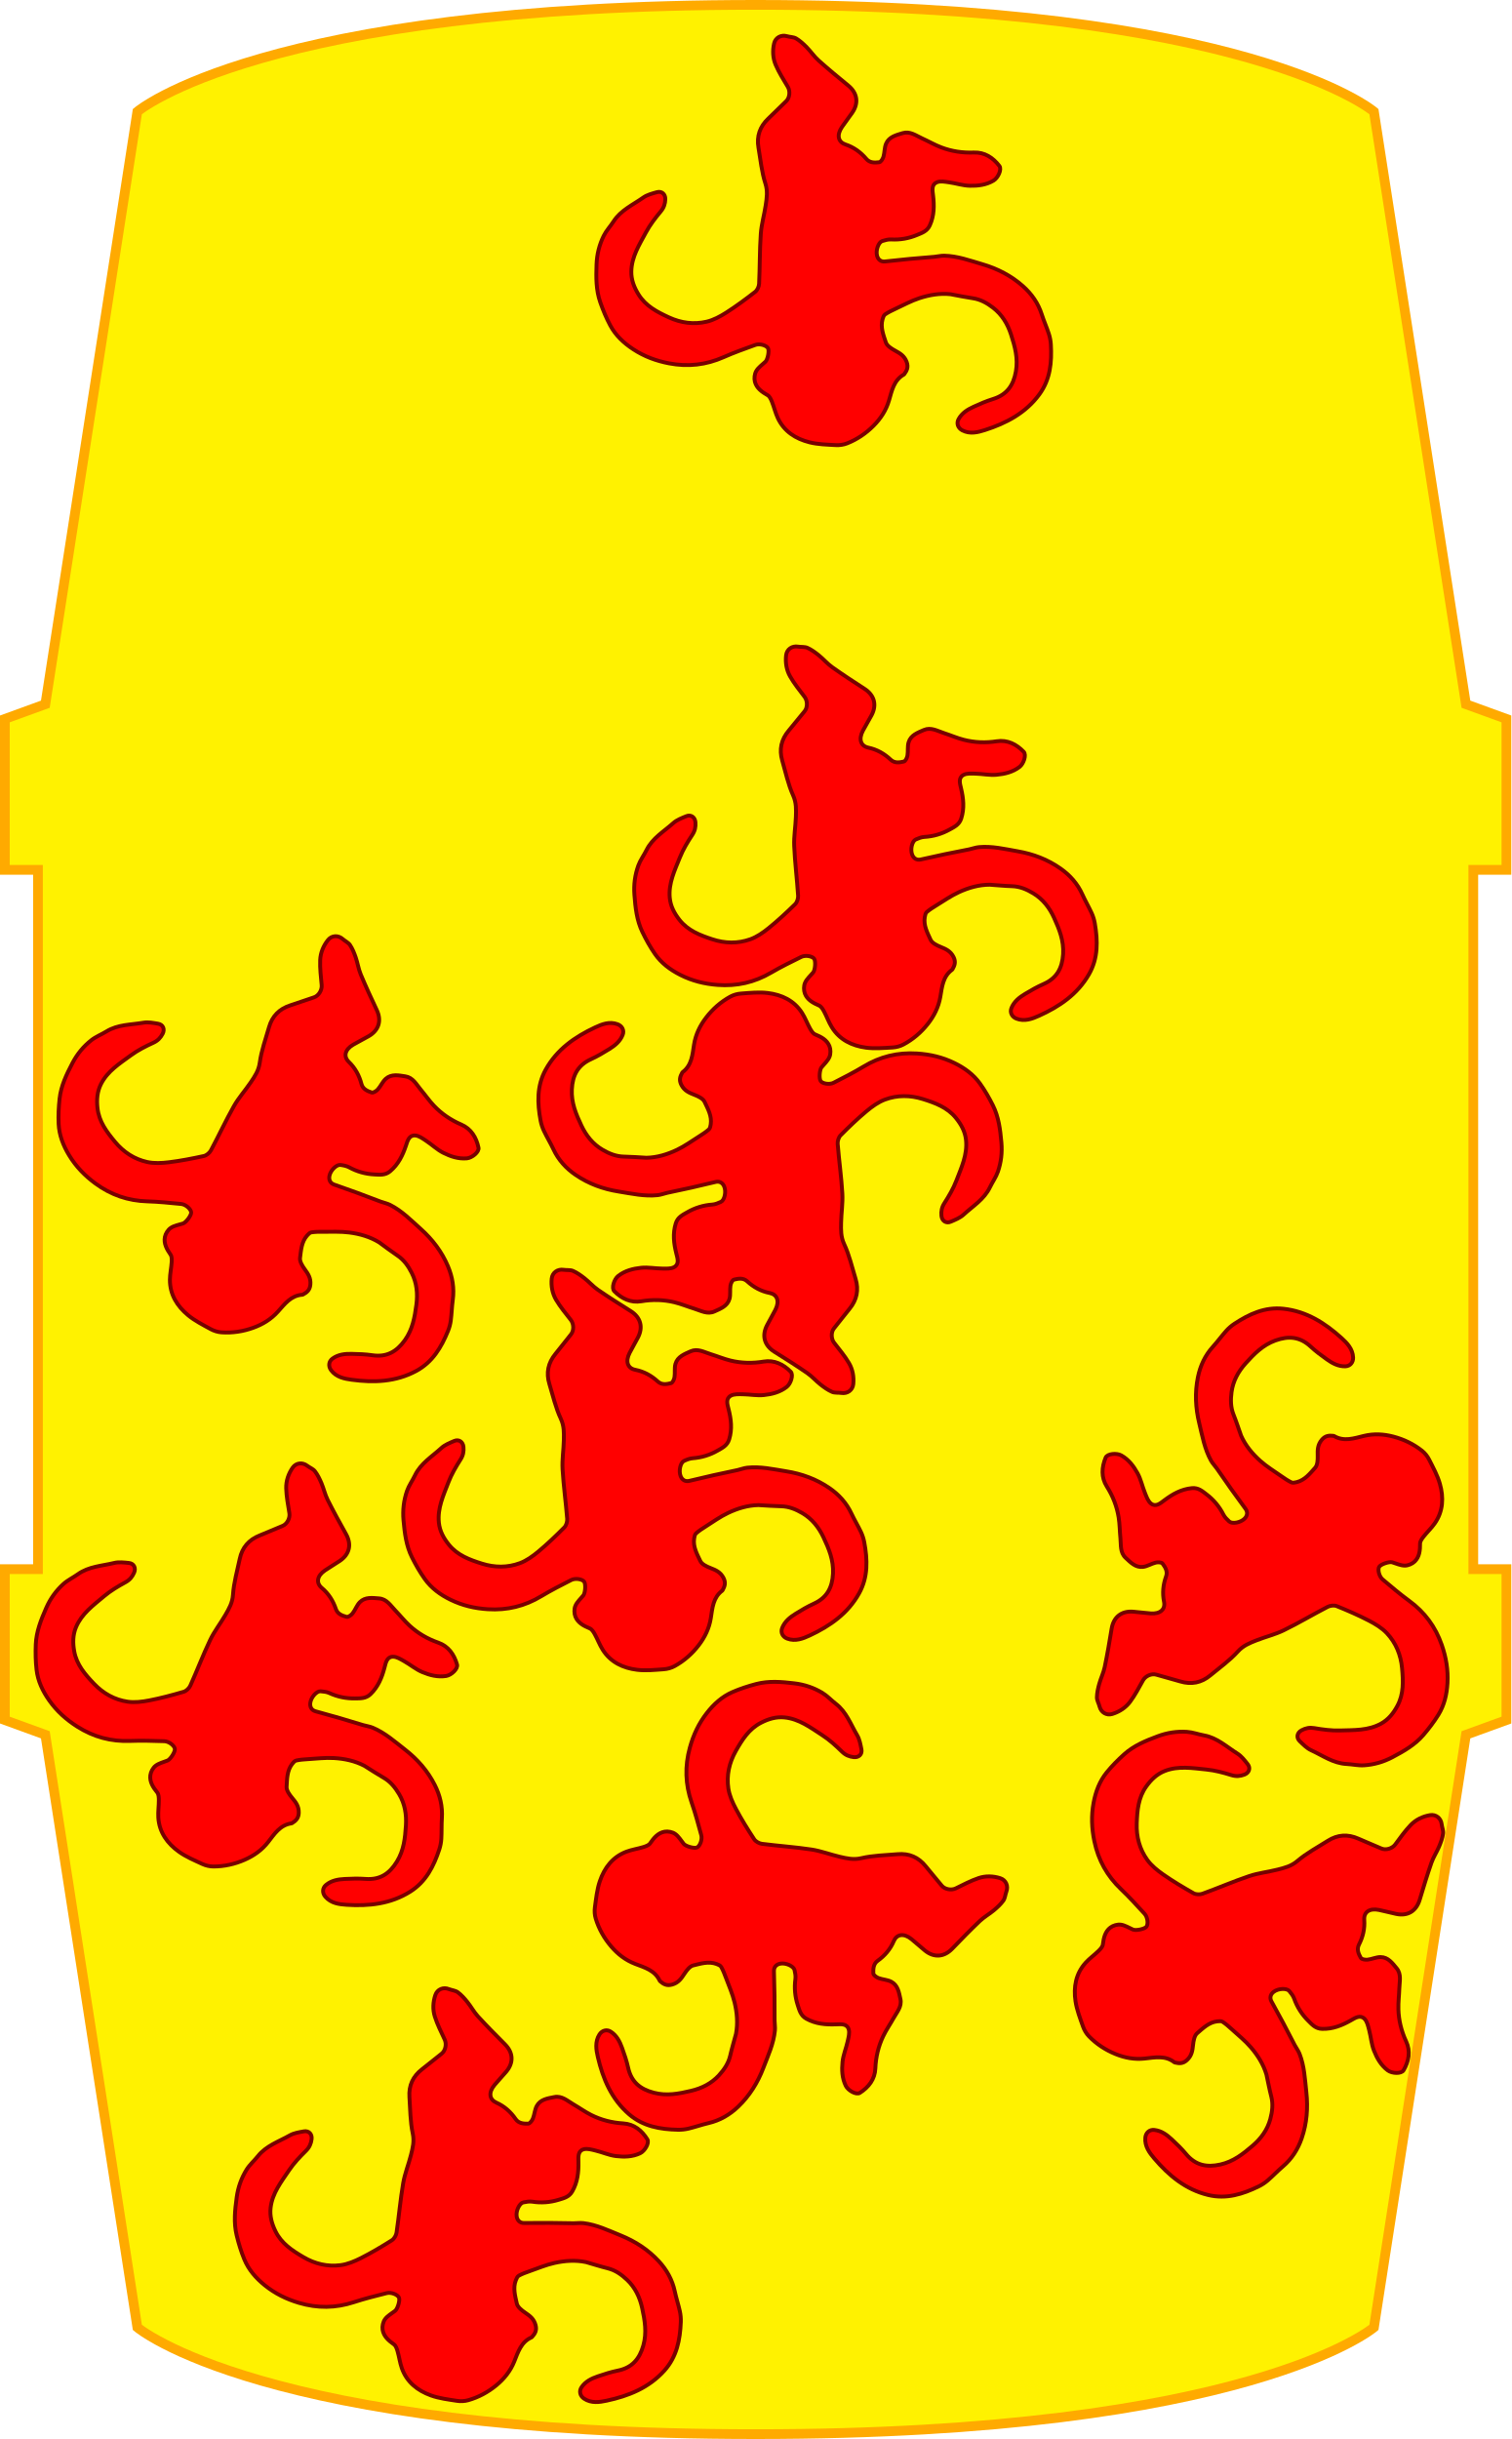
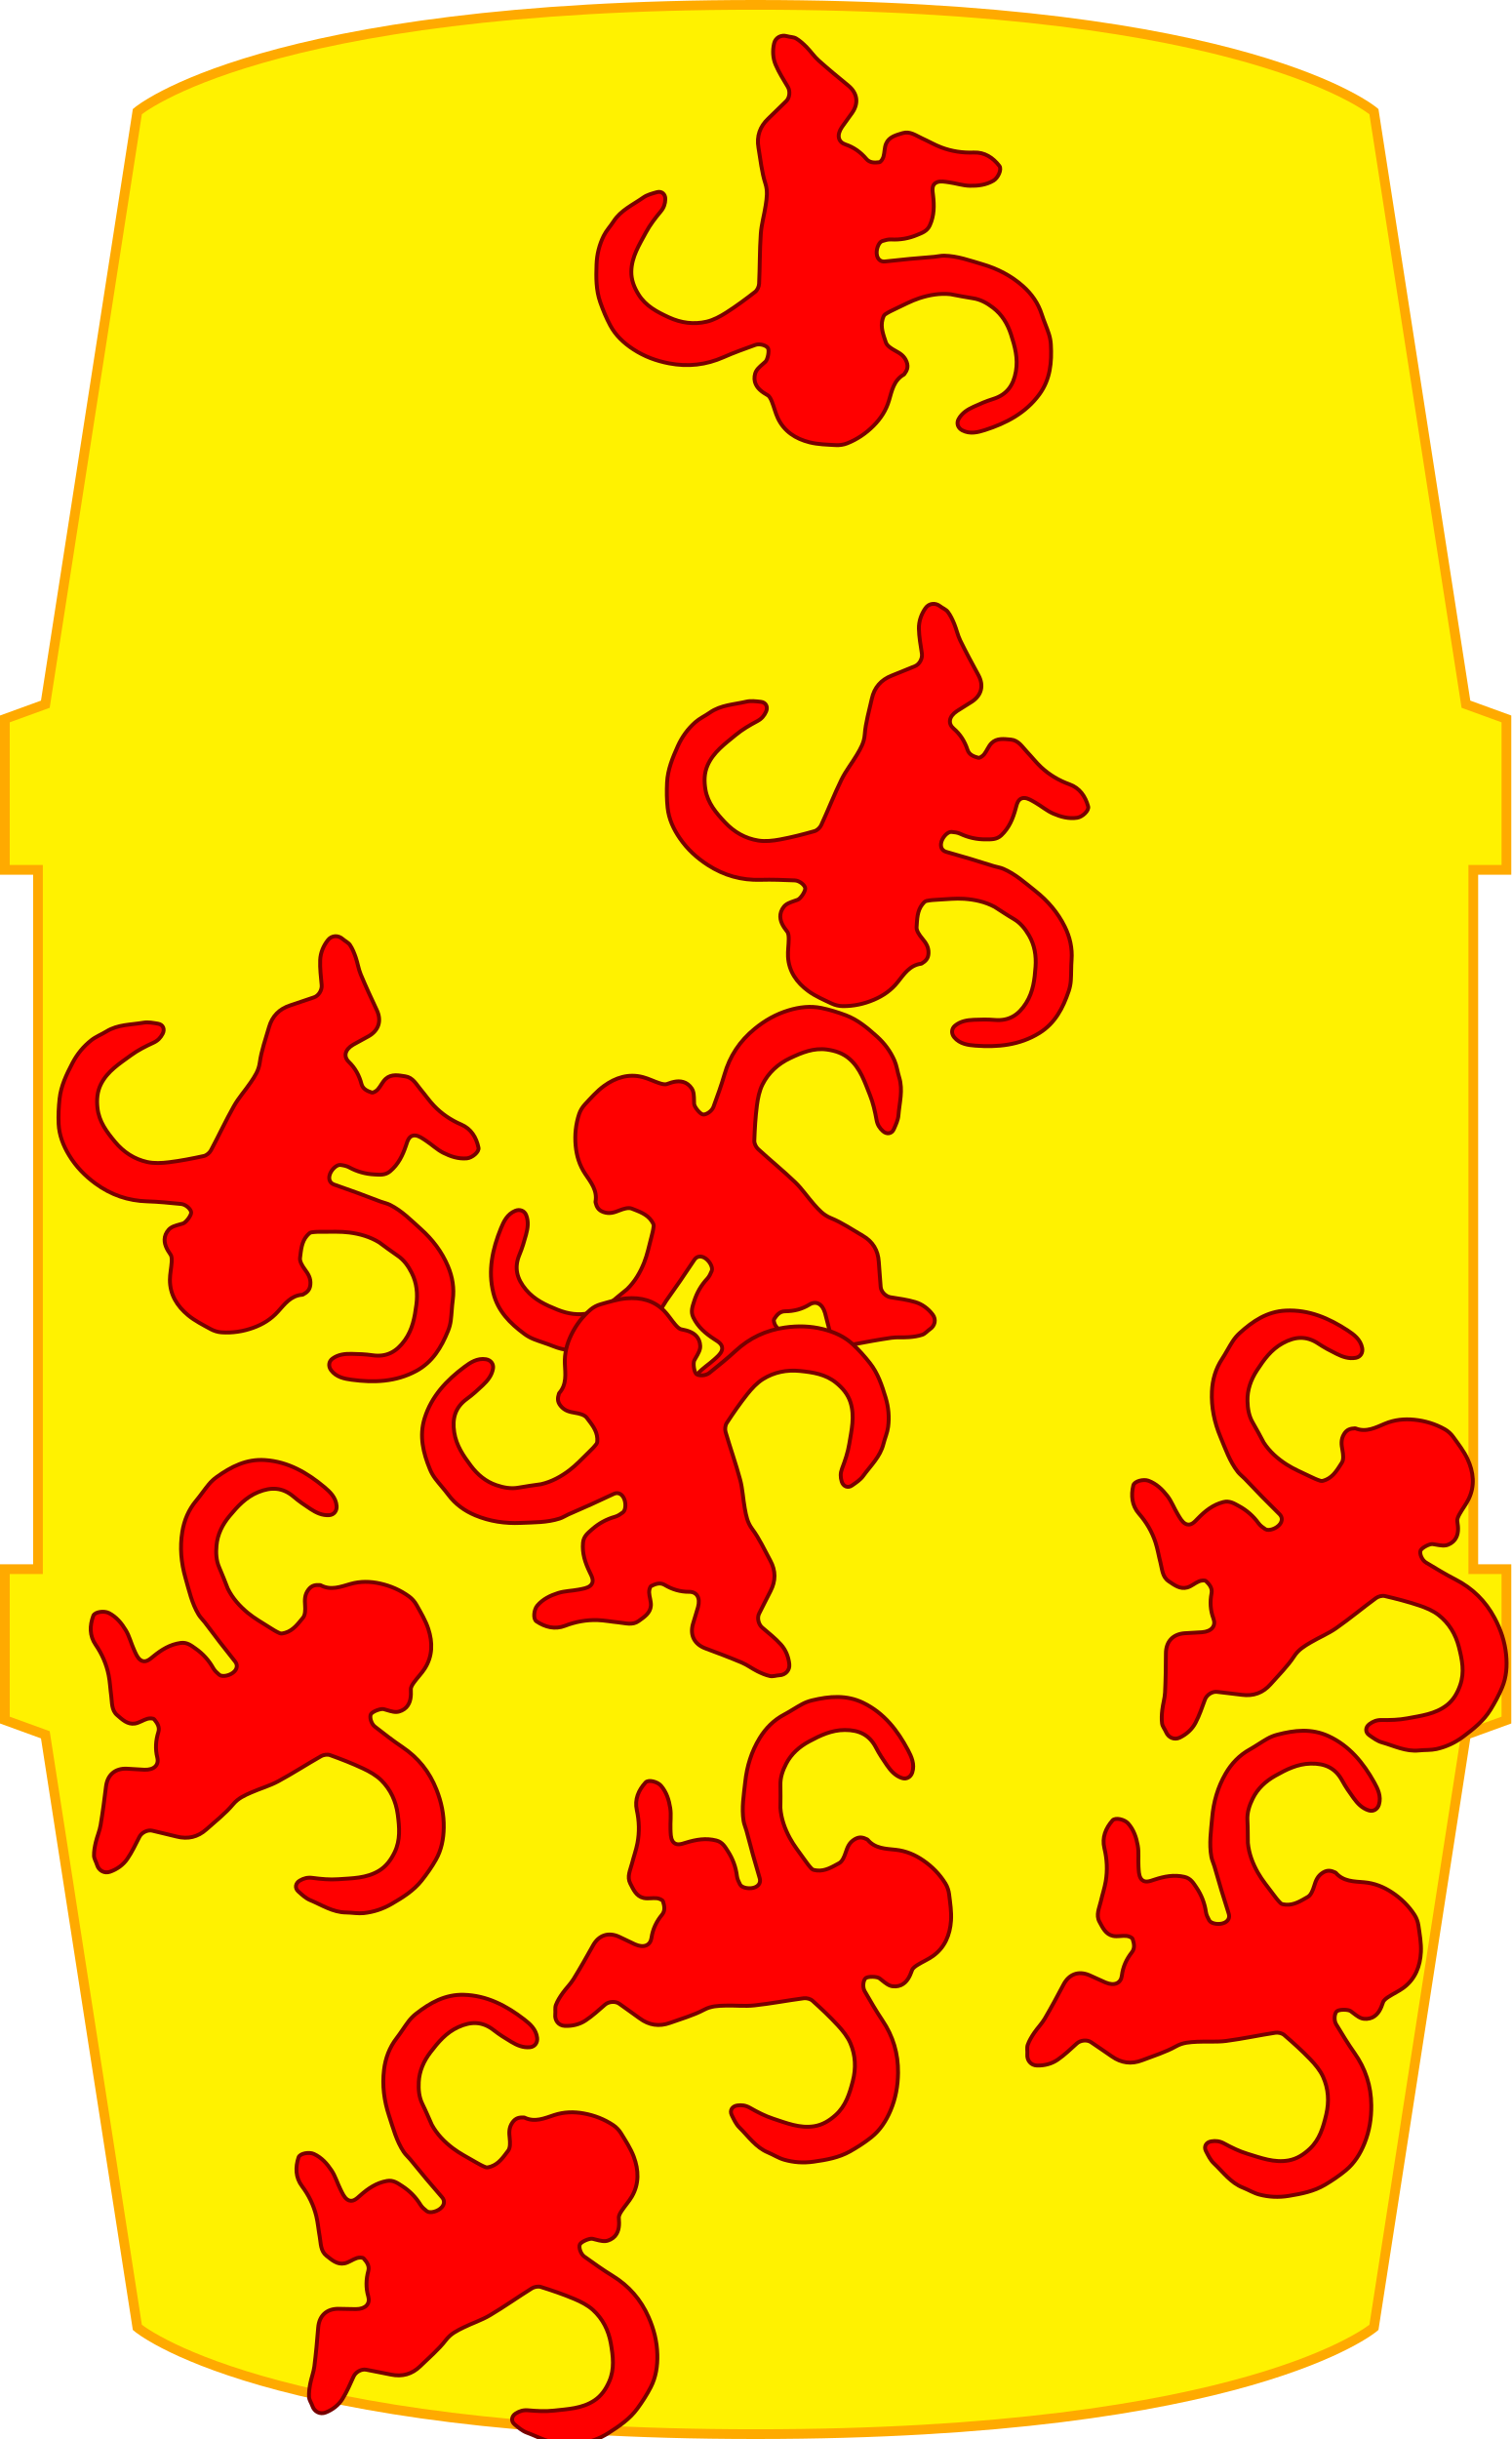
<svg xmlns="http://www.w3.org/2000/svg" viewBox="0 0 1554.198 2507.967">
  <defs>
    <path id="monkey" fill="#FF0000" stroke="#770000" stroke-width="4" d="M133.722,220.031c10.107-4.77,18.307-11.972,25.342-20.195 c5.798-6.776,10.334-14.642,15.308-22.105c2.24-3.361,4.466-6.79,6.126-10.449 c0.678-1.495,0.133-3.76-0.358-5.536c-2.319-8.395-9.225-13.42-15.265-18.615 c-2.792-2.401-8.242-2.518-12.419-2.31c-5.962,0.297-11.13,0.373-16.349-3.772 c-4.438-3.525-4.819-7.346-4.402-12.037c0.015-0.164,0.047-0.342,0.126-0.482 c5.848-10.377,1.904-20.637-0.779-30.701c-2.738-10.27-2.383-20.358,0.036-30.465 c2.585-10.803,7.16-20.821,13.855-29.675c2.286-3.023,5.503-5.7,8.854-7.49 c8.048-4.299,16.108-9.007,24.744-11.672c13.913-4.293,28.053-4.088,40.783,4.375 c4.943,3.285,9.155,7.65,13.926,11.221c2.116,1.584,4.822,3.462,7.208,3.394 c6.8-0.195,13.481,0.221,18.443,5.046c2.5,2.43,4.43,6.627,4.507,10.072 c0.098,4.349-1.918,8.758-3.097,13.12c-0.845,3.127,2.236,11.594,4.903,13.226 c2.791,1.708,9.885-0.033,12.942-3.838c7.305-9.092,14.684-18.166,21.335-27.733 c11.314-16.274,26.024-27.655,44.618-34.602 c12.693-4.742,25.469-7.214,39.026-6.755 c11.701,0.396,22.837,2.734,32.859,8.623 c7.435,4.369,14.496,9.522,21.173,14.998 c10.29,8.44,17.002,19.611,23.468,31.181 c5.169,9.25,8.129,18.829,9.039,29.053c0.526,5.914-0.795,11.97-0.949,17.971 c-0.354,13.759-8.164,24.828-13.326,36.798 c-1.928,4.47-5.685,8.275-9.073,11.956c-3.559,3.867-8.631,2.85-11.178-1.647 c-2.333-4.117-3.298-8.123-2.549-13.116c1.304-8.691,2.288-17.609,1.817-26.346 c-0.772-14.318-0.403-29.047-8.009-42.123 c-4.37-7.513-10.978-12.497-18.608-16.375 c-12.514-6.361-25.685-5.453-38.981-3.911 c-13.636,1.582-25.777,6.91-35.439,16.38 c-5.224,5.121-9.165,11.925-12.434,18.583 c-5.356,10.907-9.953,22.216-14.265,33.586c-1.003,2.644-0.495,6.719,0.899,9.273 c8.174,14.979,17.285,29.461,25.124,44.605 c4.578,8.844,7.154,18.702,11.049,27.927 c2.891,6.848,5.576,13.398,11.863,18.824 c9.412,8.122,17.015,18.362,25.253,27.817c7.8,8.953,10.049,19.215,6.895,30.725 c-2.26,8.245-4.187,16.581-6.413,24.836c-1.317,4.883,1.637,11.076,6.164,13.487 c7.607,4.05,15.444,7.859,22.426,12.833 c6.101,4.346,10.46,10.703,12.877,17.985 c1.971,5.937-1.472,11.642-7.436,13.251c-3.154,0.851-6.207,2.89-9.315,2.91 c-4.614,0.03-9.319-0.927-13.835-2.061c-5.88-1.476-11.504-4.129-17.432-5.227 c-13.145-2.435-26.389-4.371-39.634-6.218 c-11.907-1.661-18.69-9.534-18.011-21.694c0.336-6.02,1.055-12.019,1.372-18.04 c0.536-10.168-4.743-15.262-12.363-13.508 c-8.836,2.034-17.501,1.33-26.064-1.529c-5.236-1.749-9.476,1.103-13.124,3.978 c-1.344,1.059-1.38,4.847-0.789,7.064c1.174,4.407,4.038,8.466,4.68,12.89 c1.112,7.66-4.327,12.95-8.88,18.083c-5.296,5.97-13.083,4.979-20.089,5.836 c-7.088,0.868-14.293,1.006-21.294,2.294 c-11.362,2.089-21.821,6.468-31.575,12.941c-9.232,6.127-19.564,5.745-29.619,1.835 c-4.168-1.621-5.152-11.267-2.673-15.948c4.146-7.829,10.864-13.067,18.096-17.254 c6.162-3.568,13.43-5.173,20.035-8.046c3.821-1.662,8.367-3.313,10.686-6.397 c3.833-5.096-0.507-9.705-3.592-13.638 c-6.58-8.39-11.848-17.109-13.178-28.104c-0.803-6.641,2.934-10.897,6.113-15.277 c5.35-7.37,12.158-13.364,20.343-17.746c2.649-1.419,4.904-3.807,6.921-6.116 c2.681-3.07,1.008-11.713-3.332-15.796c-2.792-2.626-6.455-3.385-9.943-0.754 c-6.784,5.118-13.48,10.354-20.292,15.435 c-6.821,5.087-13.759,10.017-20.604,15.074c-2.719,2.009-5.121,4.52-8.015,6.208 c-11.791,6.877-25.067,9.455-38.056,12.939 c-15.683,4.207-31.486,5.337-47.428,2.445 c-11.765-2.134-22.486-6.806-31.675-14.777 c-5.338-4.631-11.2-8.654-16.566-13.254c-2.788-2.391-5.343-5.211-7.432-8.232 C8.425,214.512,0.584,198.644,2.215,179.517 c2.029-23.79,13.738-43.107,28.751-60.45 c4.888-5.646,10.862-11.827,19.799-12.347c4.937-0.288,8.93,2.855,9.171,7.797 c0.356,7.304-2.817,13.391-6.68,19.099c-3.983,5.886-8.129,11.735-12.831,17.045 c-9.84,11.113-10.677,22.788-5.363,36.44 c4.991,12.821,14.265,21.465,24.135,29.958 c8.647,7.44,18.515,12.57,29.905,13.827c7.733,0.853,15.524,0.669,22.998-2.521 C119.2,225.336,126.507,222.79,133.722,220.031z " />
  </defs>
  <path fill="#FFF200" stroke="#FFAA00" stroke-width="10" d="M777.099,2502.967c507.163,0,635.846-109.759,635.846-109.759 l94.62-609.353l41.633-15.139v-155.177h-34.063V894.428h34.063V739.251l-41.633-15.139 l-94.62-609.353c0,0-128.683-109.759-635.846-109.759S141.253,114.759,141.253,114.759 L46.633,724.112L5,739.251v155.177h34.063v719.112H5v155.177l41.633,15.139 l94.62,609.353C141.253,2393.208,269.936,2502.967,777.099,2502.967z " />
-   <use href="#monkey" transform="translate(535.7574 1019.932) rotate(8664.036 247.5639 184.2578)" />
-   <use href="#monkey" transform="translate(1061.959 1406.68) rotate(-7828.692 247.5639 184.2578)" />
-   <use href="#monkey" transform="translate(547.2242 1793.947) rotate(-54.04462 247.5639 184.2578)" />
-   <use href="#monkey" transform="translate(1036.702 1830.993) rotate(-2601.301 247.5639 184.2578)" />
-   <use href="#monkey" transform="translate(242.682 2101.818) rotate(-4822.974 247.5639 184.2578)" />
+   <use href="#monkey" transform="translate(493.64 1070.828) rotate(8621.219 247.5639 184.2578)" />
+   <use href="#monkey" transform="translate(1102.679 1407.194) rotate(-7837.663 247.5639 184.2578)" />
+   <use href="#monkey" transform="translate(547.2321 1793.849) rotate(111.166 247.5639 184.2578)" />
+   <use href="#monkey" transform="translate(1030.597 1829.989) rotate(-2770.082 247.5639 184.2578)" />
+   <use href="#monkey" transform="translate(238.7418 2112.159) rotate(-4593.297 247.5639 184.2578)" />
  <use href="#monkey" transform="translate(614.1723 89.67538) rotate(211.3198 247.5639 184.2578)" />
  <use href="#monkey" transform="translate(50.18383 1017.511) rotate(236.8459 247.5639 184.2578)" />
-   <use href="#monkey" transform="translate(413.9061 1349.639) rotate(7404.063 247.5639 184.2578)" />
-   <use href="#monkey" transform="translate(30.08378 1562.332) rotate(952.8935 247.5639 184.2578)" />
-   <use href="#monkey" transform="translate(651.7764 709.9964) rotate(5964.888 247.5639 184.2578)" />
+   <use href="#monkey" transform="translate(427.7189 1331.428) rotate(7572.401 247.5639 184.2578)" />
+   <use href="#monkey" transform="translate(24.34507 1562.502) rotate(809.048 247.5639 184.2578)" />
+   <use href="#monkey" transform="translate(678.792 678.1811) rotate(5993.419 247.5639 184.2578)" />
</svg>
